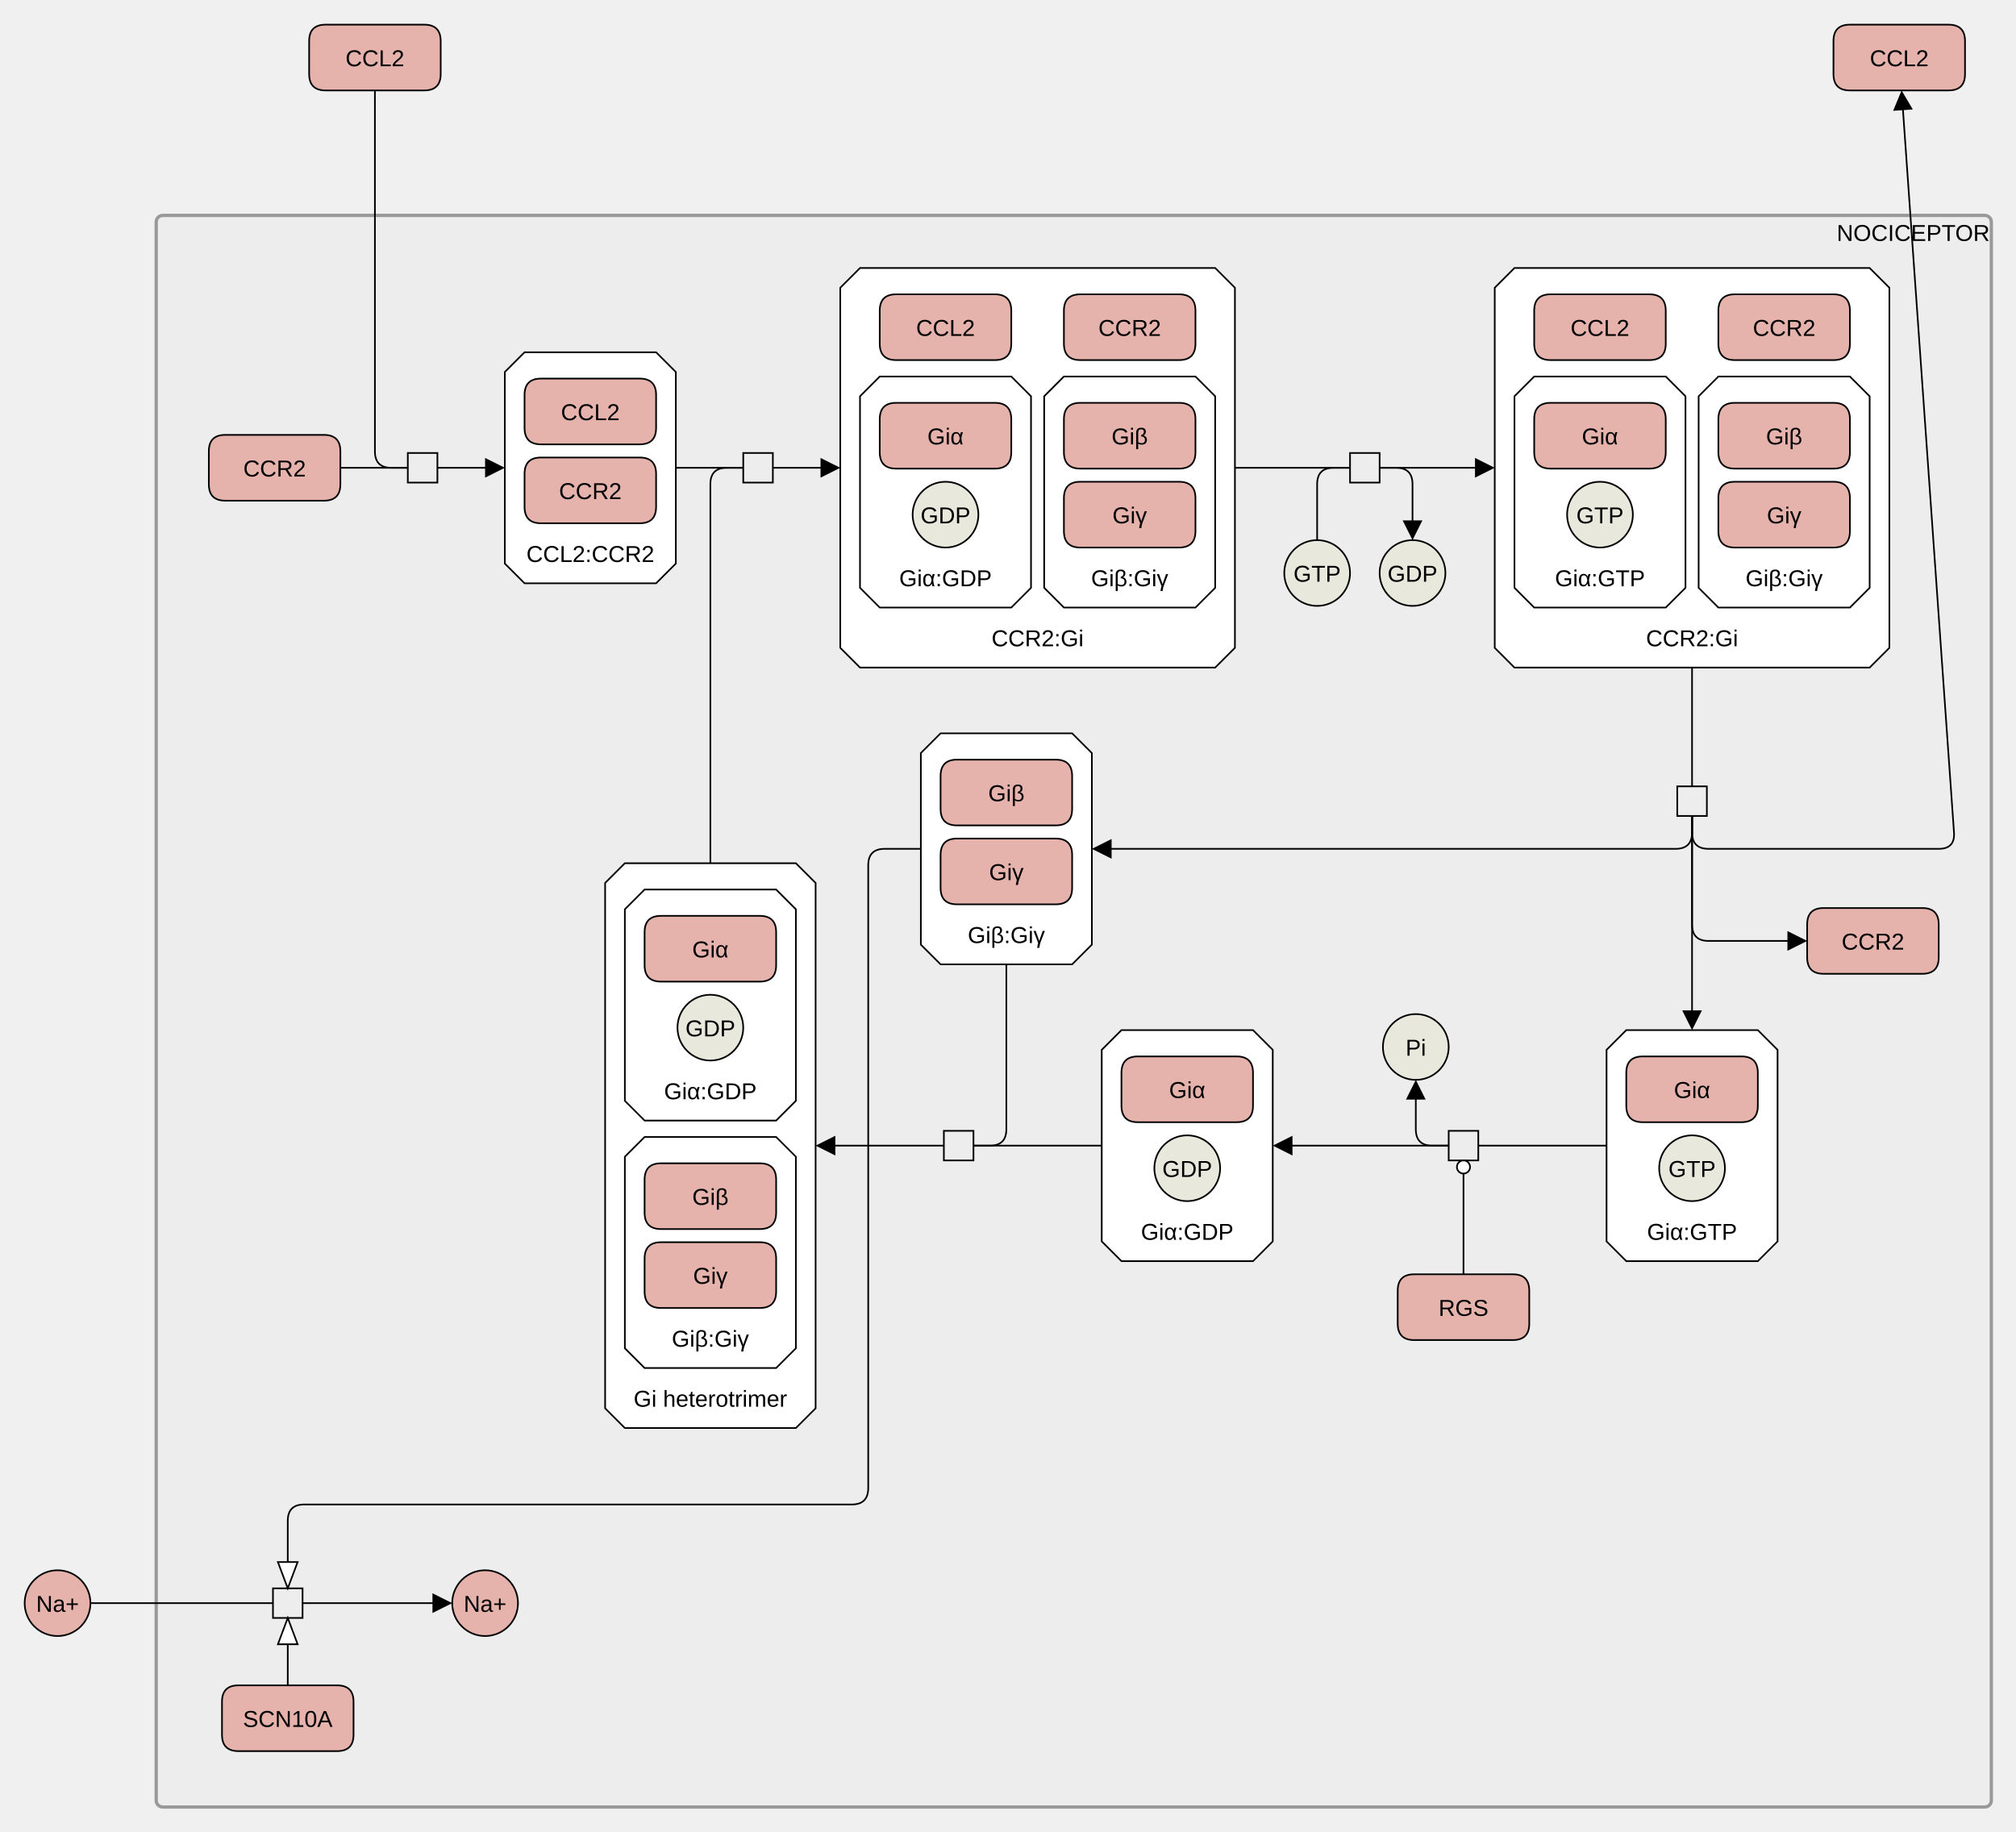
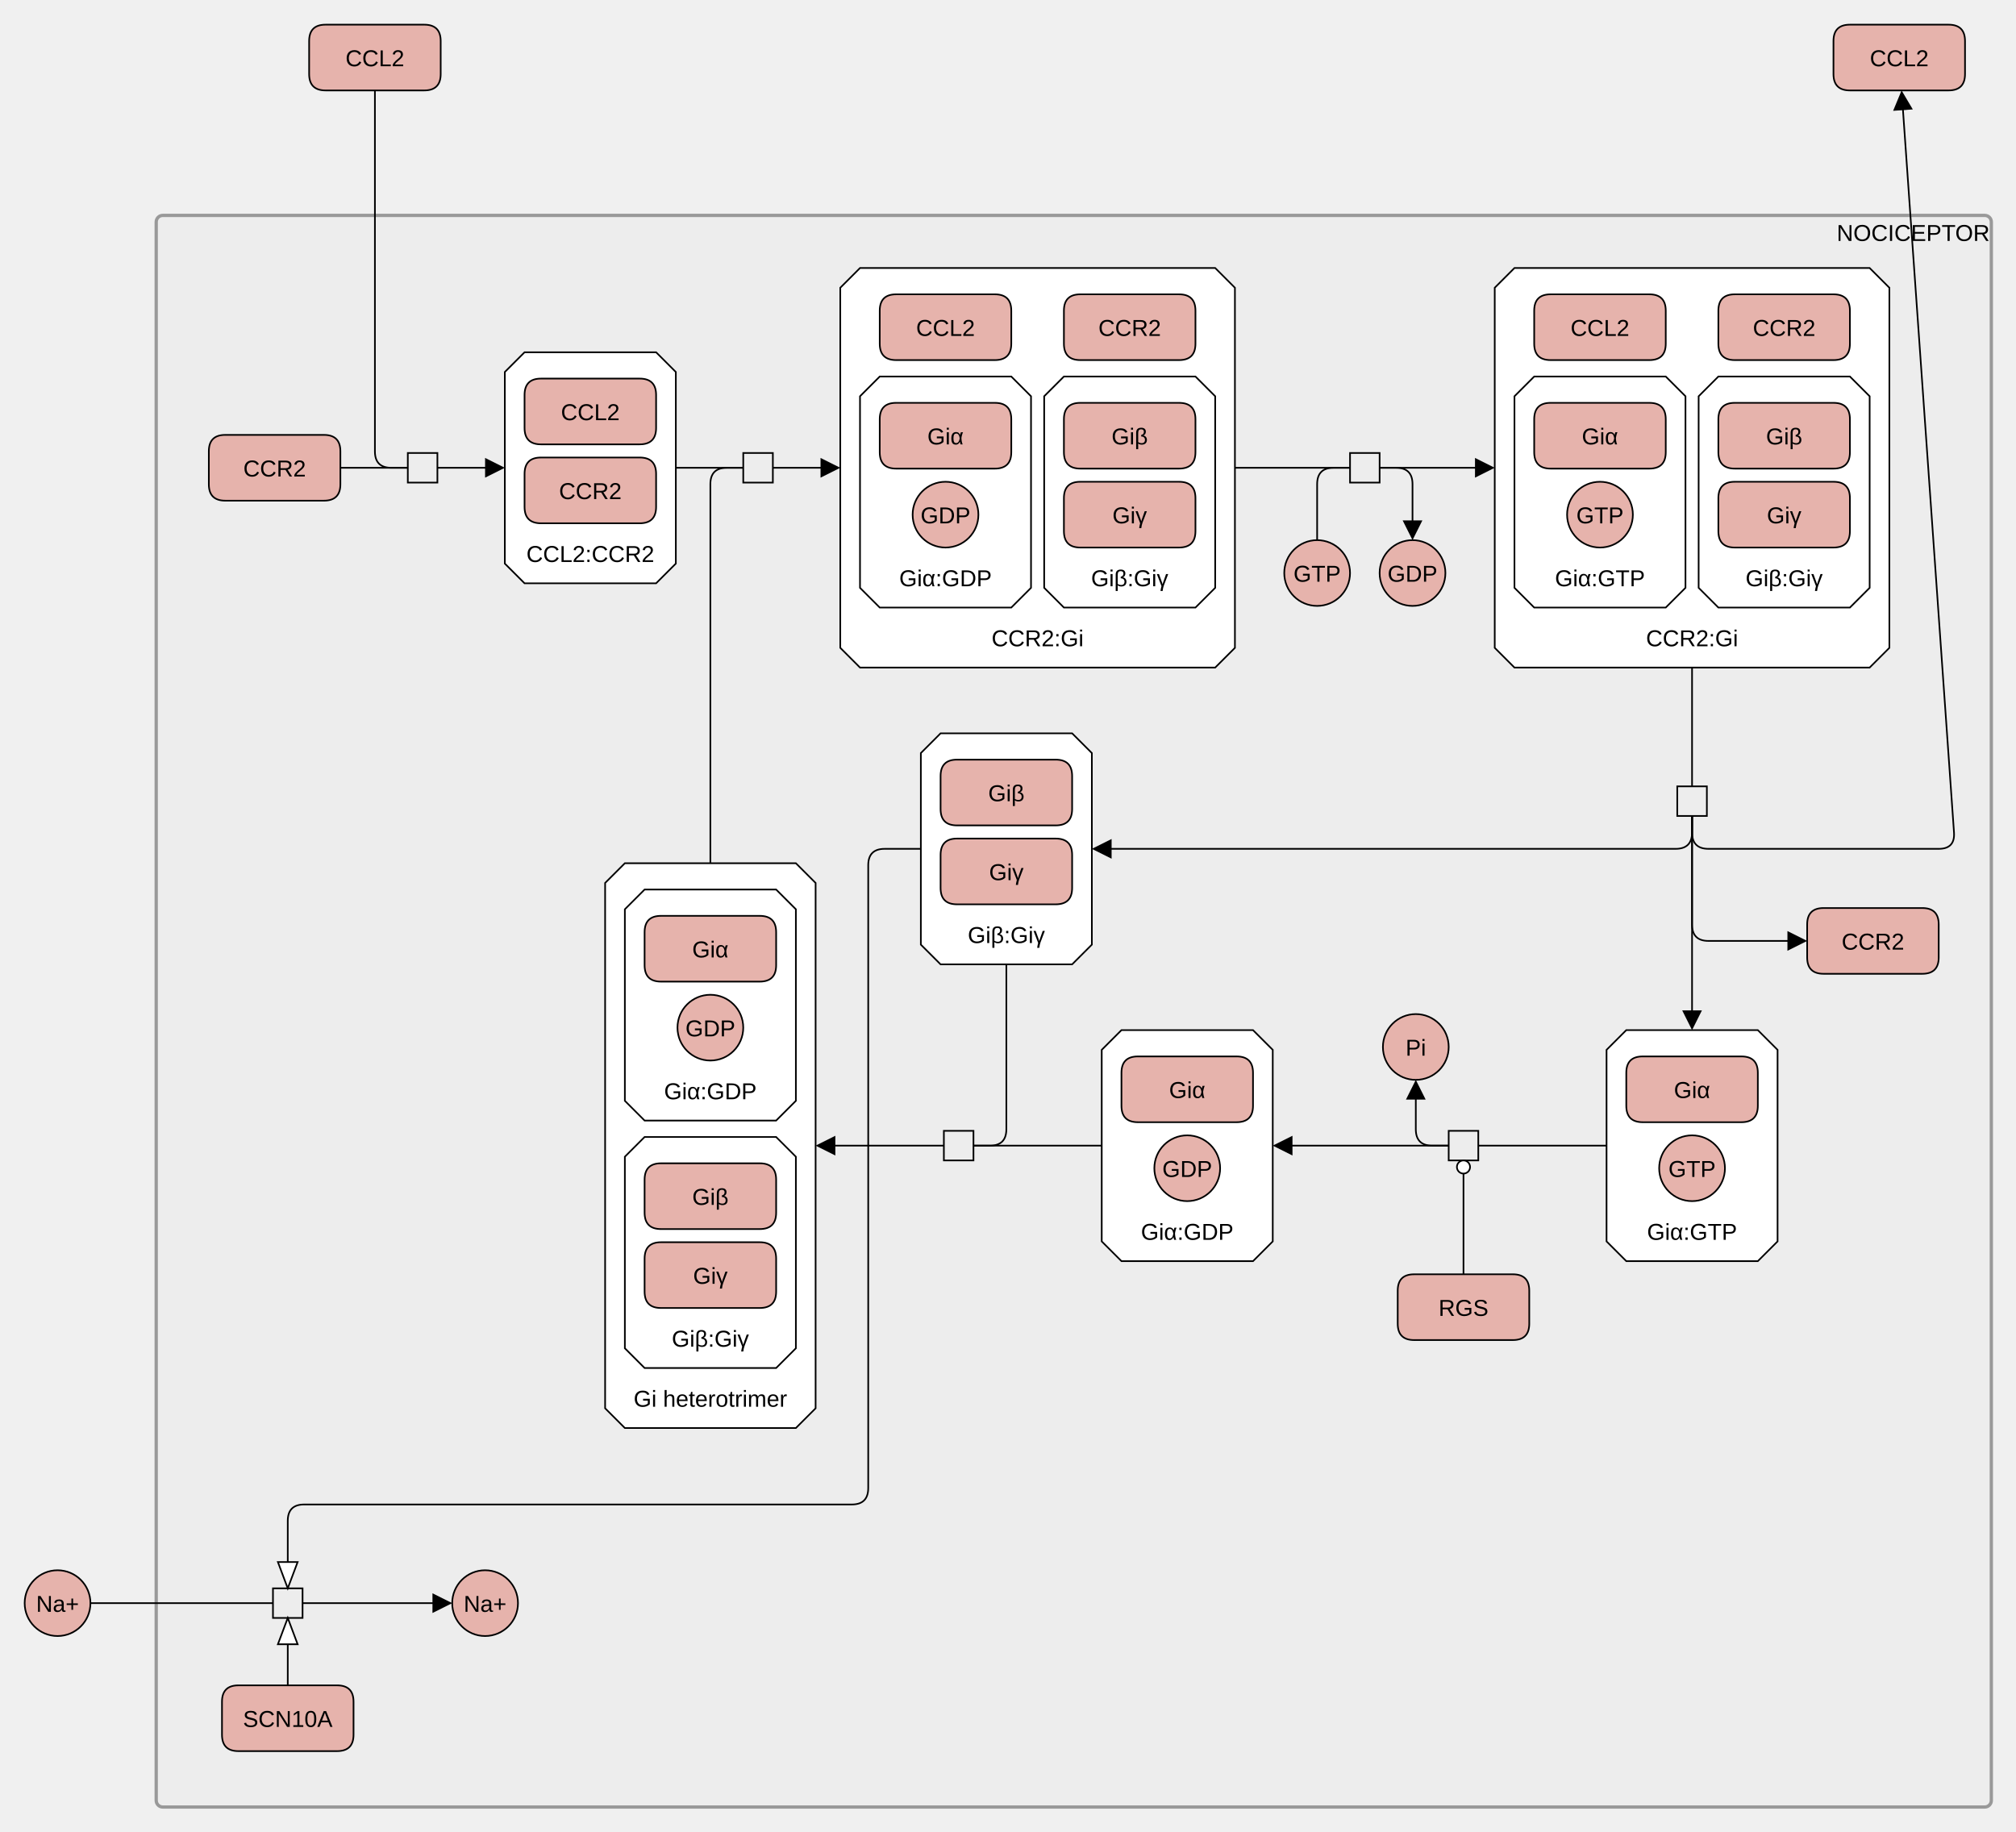
<svg xmlns="http://www.w3.org/2000/svg" width="1226" height="1114" viewBox="0 0 1226 1114" stroke-linecap="butt" stroke-miterlimit="10">
  <g transform="translate(55,-25)">
    <path d="M40 160 C40 157.791 41.791 156 44 156 L1152 156 C1154.209 156 1156 157.791 1156 160 L1156 1120 C1156 1122.209 1154.209 1124 1152 1124 L44 1124 C41.791 1124 40 1122.209 40 1120 Z" fill="#999999" fill-opacity="0.031" stroke="none" />
    <path d="M40 160 C40 157.791 41.791 156 44 156 L1152 156 C1154.209 156 1156 157.791 1156 160 L1156 1120 C1156 1122.209 1154.209 1124 1152 1124 L44 1124 C41.791 1124 40 1122.209 40 1120 Z" fill="none" stroke="#999999" stroke-width="2" />
    <text x="1108.5" y="171.541" text-anchor="middle" font-family="'Dialog', Arial, Helvetica, sans-serif" font-size="14" fill="#000000" stroke="none" xml:space="preserve">NOCICEPTOR</text>
    <path d="M468 188 L684 188 L696 200 L696 419 L684 431 L468 431 L456 419 L456 200 Z" fill="#FFFFFF" stroke="none" />
    <path d="M468 188 L684 188 L696 200 L696 419 L684 431 L468 431 L456 419 L456 200 Z" fill="none" stroke="#000000" />
    <text x="576" y="418.041" text-anchor="middle" font-family="'Dialog', Arial, Helvetica, sans-serif" font-size="14" fill="#000000" stroke="none" xml:space="preserve">CCR2:Gi</text>
    <path d="M592 214 Q592 204 602 204 L662 204 Q672 204 672 214 L672 234 Q672 244 662 244 L602 244 Q592 244 592 234 Z" fill="#E6B3AC" stroke="none" />
    <path d="M592 214 Q592 204 602 204 L662 204 Q672 204 672 214 L672 234 Q672 244 662 244 L602 244 Q592 244 592 234 Z" fill="none" stroke="#000000" />
    <text x="632" y="229.291" text-anchor="middle" font-family="'Dialog', Arial, Helvetica, sans-serif" font-size="14" fill="#000000" stroke="none" xml:space="preserve">CCR2</text>
    <path d="M480 214 Q480 204 490 204 L550 204 Q560 204 560 214 L560 234 Q560 244 550 244 L490 244 Q480 244 480 234 Z" fill="#E6B3AC" stroke="none" />
    <path d="M480 214 Q480 204 490 204 L550 204 Q560 204 560 214 L560 234 Q560 244 550 244 L490 244 Q480 244 480 234 Z" fill="none" stroke="#000000" />
    <text x="520" y="229.291" text-anchor="middle" font-family="'Dialog', Arial, Helvetica, sans-serif" font-size="14" fill="#000000" stroke="none" xml:space="preserve">CCL2</text>
    <path d="M480 254 L560 254 L572 266 L572 382.5 L560 394.5 L480 394.5 L468 382.5 L468 266 Z" fill="#FFFFFF" stroke="none" />
    <path d="M480 254 L560 254 L572 266 L572 382.5 L560 394.5 L480 394.5 L468 382.5 L468 266 Z" fill="none" stroke="#000000" />
    <text x="520" y="381.541" text-anchor="middle" font-family="'Dialog', Arial, Helvetica, sans-serif" font-size="14" fill="#000000" stroke="none" xml:space="preserve">Giα:GDP</text>
    <path d="M480 280 Q480 270 490 270 L550 270 Q560 270 560 280 L560 300 Q560 310 550 310 L490 310 Q480 310 480 300 Z" fill="#E6B3AC" stroke="none" />
    <path d="M480 280 Q480 270 490 270 L550 270 Q560 270 560 280 L560 300 Q560 310 550 310 L490 310 Q480 310 480 300 Z" fill="none" stroke="#000000" />
    <text x="520" y="295.291" text-anchor="middle" font-family="'Dialog', Arial, Helvetica, sans-serif" font-size="14" fill="#000000" stroke="none" xml:space="preserve">Giα</text>
-     <path d="M500 338 C500 326.954 508.954 318 520 318 L520 318 C531.046 318 540 326.954 540 338 L540 338 C540 349.046 531.046 358 520 358 L520 358 C508.954 358 500 349.046 500 338 Z" fill="#E8E8DD" stroke="none" />
+     <path d="M500 338 C500 326.954 508.954 318 520 318 L520 318 C531.046 318 540 326.954 540 338 L540 338 C540 349.046 531.046 358 520 358 L520 358 C508.954 358 500 349.046 500 338 Z" fill="#E6B3AC" stroke="none" />
    <path d="M500 338 C500 326.954 508.954 318 520 318 L520 318 C531.046 318 540 326.954 540 338 L540 338 C540 349.046 531.046 358 520 358 L520 358 C508.954 358 500 349.046 500 338 Z" fill="none" stroke="#000000" />
    <text x="520" y="343.291" text-anchor="middle" font-family="'Dialog', Arial, Helvetica, sans-serif" font-size="14" fill="#000000" stroke="none" xml:space="preserve">GDP</text>
    <path d="M592 254 L672 254 L684 266 L684 382.5 L672 394.5 L592 394.5 L580 382.5 L580 266 Z" fill="#FFFFFF" stroke="none" />
    <path d="M592 254 L672 254 L684 266 L684 382.5 L672 394.5 L592 394.5 L580 382.5 L580 266 Z" fill="none" stroke="#000000" />
    <text x="632" y="381.541" text-anchor="middle" font-family="'Dialog', Arial, Helvetica, sans-serif" font-size="14" fill="#000000" stroke="none" xml:space="preserve">Giβ:Giγ</text>
    <path d="M592 280 Q592 270 602 270 L662 270 Q672 270 672 280 L672 300 Q672 310 662 310 L602 310 Q592 310 592 300 Z" fill="#E6B3AC" stroke="none" />
    <path d="M592 280 Q592 270 602 270 L662 270 Q672 270 672 280 L672 300 Q672 310 662 310 L602 310 Q592 310 592 300 Z" fill="none" stroke="#000000" />
    <text x="632" y="295.291" text-anchor="middle" font-family="'Dialog', Arial, Helvetica, sans-serif" font-size="14" fill="#000000" stroke="none" xml:space="preserve">Giβ</text>
    <path d="M592 328 Q592 318 602 318 L662 318 Q672 318 672 328 L672 348 Q672 358 662 358 L602 358 Q592 358 592 348 Z" fill="#E6B3AC" stroke="none" />
    <path d="M592 328 Q592 318 602 318 L662 318 Q672 318 672 328 L672 348 Q672 358 662 358 L602 358 Q592 358 592 348 Z" fill="none" stroke="#000000" />
    <text x="632" y="343.291" text-anchor="middle" font-family="'Dialog', Arial, Helvetica, sans-serif" font-size="14" fill="#000000" stroke="none" xml:space="preserve">Giγ</text>
    <path d="M866 188 L1082 188 L1094 200 L1094 419 L1082 431 L866 431 L854 419 L854 200 Z" fill="#FFFFFF" stroke="none" />
    <path d="M866 188 L1082 188 L1094 200 L1094 419 L1082 431 L866 431 L854 419 L854 200 Z" fill="none" stroke="#000000" />
    <text x="974" y="418.041" text-anchor="middle" font-family="'Dialog', Arial, Helvetica, sans-serif" font-size="14" fill="#000000" stroke="none" xml:space="preserve">CCR2:Gi</text>
    <path d="M990 254 L1070 254 L1082 266 L1082 382.5 L1070 394.5 L990 394.5 L978 382.5 L978 266 Z" fill="#FFFFFF" stroke="none" />
    <path d="M990 254 L1070 254 L1082 266 L1082 382.5 L1070 394.5 L990 394.5 L978 382.5 L978 266 Z" fill="none" stroke="#000000" />
    <text x="1030" y="381.541" text-anchor="middle" font-family="'Dialog', Arial, Helvetica, sans-serif" font-size="14" fill="#000000" stroke="none" xml:space="preserve">Giβ:Giγ</text>
    <path d="M990 280 Q990 270 1000 270 L1060 270 Q1070 270 1070 280 L1070 300 Q1070 310 1060 310 L1000 310 Q990 310 990 300 Z" fill="#E6B3AC" stroke="none" />
    <path d="M990 280 Q990 270 1000 270 L1060 270 Q1070 270 1070 280 L1070 300 Q1070 310 1060 310 L1000 310 Q990 310 990 300 Z" fill="none" stroke="#000000" />
    <text x="1030" y="295.291" text-anchor="middle" font-family="'Dialog', Arial, Helvetica, sans-serif" font-size="14" fill="#000000" stroke="none" xml:space="preserve">Giβ</text>
    <path d="M990 328 Q990 318 1000 318 L1060 318 Q1070 318 1070 328 L1070 348 Q1070 358 1060 358 L1000 358 Q990 358 990 348 Z" fill="#E6B3AC" stroke="none" />
    <path d="M990 328 Q990 318 1000 318 L1060 318 Q1070 318 1070 328 L1070 348 Q1070 358 1060 358 L1000 358 Q990 358 990 348 Z" fill="none" stroke="#000000" />
    <text x="1030" y="343.291" text-anchor="middle" font-family="'Dialog', Arial, Helvetica, sans-serif" font-size="14" fill="#000000" stroke="none" xml:space="preserve">Giγ</text>
    <path d="M878 254 L958 254 L970 266 L970 382.5 L958 394.5 L878 394.5 L866 382.5 L866 266 Z" fill="#FFFFFF" stroke="none" />
    <path d="M878 254 L958 254 L970 266 L970 382.5 L958 394.5 L878 394.5 L866 382.5 L866 266 Z" fill="none" stroke="#000000" />
    <text x="918" y="381.541" text-anchor="middle" font-family="'Dialog', Arial, Helvetica, sans-serif" font-size="14" fill="#000000" stroke="none" xml:space="preserve">Giα:GTP</text>
    <path d="M878 280 Q878 270 888 270 L948 270 Q958 270 958 280 L958 300 Q958 310 948 310 L888 310 Q878 310 878 300 Z" fill="#E6B3AC" stroke="none" />
    <path d="M878 280 Q878 270 888 270 L948 270 Q958 270 958 280 L958 300 Q958 310 948 310 L888 310 Q878 310 878 300 Z" fill="none" stroke="#000000" />
    <text x="918" y="295.291" text-anchor="middle" font-family="'Dialog', Arial, Helvetica, sans-serif" font-size="14" fill="#000000" stroke="none" xml:space="preserve">Giα</text>
-     <path d="M898 338 C898 326.954 906.954 318 918 318 L918 318 C929.046 318 938 326.954 938 338 L938 338 C938 349.046 929.046 358 918 358 L918 358 C906.954 358 898 349.046 898 338 Z" fill="#E8E8DD" stroke="none" />
+     <path d="M898 338 C898 326.954 906.954 318 918 318 L918 318 C929.046 318 938 326.954 938 338 L938 338 C938 349.046 929.046 358 918 358 L918 358 C906.954 358 898 349.046 898 338 Z" fill="#E6B3AC" stroke="none" />
    <path d="M898 338 C898 326.954 906.954 318 918 318 L918 318 C929.046 318 938 326.954 938 338 L938 338 C938 349.046 929.046 358 918 358 L918 358 C906.954 358 898 349.046 898 338 Z" fill="none" stroke="#000000" />
    <text x="918" y="343.291" text-anchor="middle" font-family="'Dialog', Arial, Helvetica, sans-serif" font-size="14" fill="#000000" stroke="none" xml:space="preserve">GTP</text>
    <path d="M990 214 Q990 204 1000 204 L1060 204 Q1070 204 1070 214 L1070 234 Q1070 244 1060 244 L1000 244 Q990 244 990 234 Z" fill="#E6B3AC" stroke="none" />
    <path d="M990 214 Q990 204 1000 204 L1060 204 Q1070 204 1070 214 L1070 234 Q1070 244 1060 244 L1000 244 Q990 244 990 234 Z" fill="none" stroke="#000000" />
    <text x="1030" y="229.291" text-anchor="middle" font-family="'Dialog', Arial, Helvetica, sans-serif" font-size="14" fill="#000000" stroke="none" xml:space="preserve">CCR2</text>
    <path d="M878 214 Q878 204 888 204 L948 204 Q958 204 958 214 L958 234 Q958 244 948 244 L888 244 Q878 244 878 234 Z" fill="#E6B3AC" stroke="none" />
    <path d="M878 214 Q878 204 888 204 L948 204 Q958 204 958 214 L958 234 Q958 244 948 244 L888 244 Q878 244 878 234 Z" fill="none" stroke="#000000" />
    <text x="918" y="229.291" text-anchor="middle" font-family="'Dialog', Arial, Helvetica, sans-serif" font-size="14" fill="#000000" stroke="none" xml:space="preserve">CCL2</text>
    <path d="M325 550 L429 550 L441 562 L441 881.5 L429 893.5 L325 893.5 L313 881.5 L313 562 Z" fill="#FFFFFF" stroke="none" />
    <path d="M325 550 L429 550 L441 562 L441 881.5 L429 893.5 L325 893.5 L313 881.5 L313 562 Z" fill="none" stroke="#000000" />
    <text x="377" y="880.541" text-anchor="middle" font-family="'Dialog', Arial, Helvetica, sans-serif" font-size="14" fill="#000000" stroke="none" xml:space="preserve">Gi heterotrimer</text>
    <path d="M337 566 L417 566 L429 578 L429 694.5 L417 706.5 L337 706.5 L325 694.5 L325 578 Z" fill="#FFFFFF" stroke="none" />
    <path d="M337 566 L417 566 L429 578 L429 694.5 L417 706.5 L337 706.5 L325 694.5 L325 578 Z" fill="none" stroke="#000000" />
    <text x="377" y="693.541" text-anchor="middle" font-family="'Dialog', Arial, Helvetica, sans-serif" font-size="14" fill="#000000" stroke="none" xml:space="preserve">Giα:GDP</text>
    <path d="M337 592 Q337 582 347 582 L407 582 Q417 582 417 592 L417 612 Q417 622 407 622 L347 622 Q337 622 337 612 Z" fill="#E6B3AC" stroke="none" />
    <path d="M337 592 Q337 582 347 582 L407 582 Q417 582 417 592 L417 612 Q417 622 407 622 L347 622 Q337 622 337 612 Z" fill="none" stroke="#000000" />
    <text x="377" y="607.291" text-anchor="middle" font-family="'Dialog', Arial, Helvetica, sans-serif" font-size="14" fill="#000000" stroke="none" xml:space="preserve">Giα</text>
-     <path d="M357 650 C357 638.954 365.954 630 377 630 L377 630 C388.046 630 397 638.954 397 650 L397 650 C397 661.046 388.046 670 377 670 L377 670 C365.954 670 357 661.046 357 650 Z" fill="#E8E8DD" stroke="none" />
+     <path d="M357 650 C357 638.954 365.954 630 377 630 L377 630 C388.046 630 397 638.954 397 650 L397 650 C397 661.046 388.046 670 377 670 L377 670 C365.954 670 357 661.046 357 650 Z" fill="#E6B3AC" stroke="none" />
    <path d="M357 650 C357 638.954 365.954 630 377 630 L377 630 C388.046 630 397 638.954 397 650 L397 650 C397 661.046 388.046 670 377 670 L377 670 C365.954 670 357 661.046 357 650 Z" fill="none" stroke="#000000" />
    <text x="377" y="655.291" text-anchor="middle" font-family="'Dialog', Arial, Helvetica, sans-serif" font-size="14" fill="#000000" stroke="none" xml:space="preserve">GDP</text>
    <path d="M337 716.5 L417 716.5 L429 728.5 L429 845 L417 857 L337 857 L325 845 L325 728.5 Z" fill="#FFFFFF" stroke="none" />
    <path d="M337 716.5 L417 716.5 L429 728.5 L429 845 L417 857 L337 857 L325 845 L325 728.5 Z" fill="none" stroke="#000000" />
    <text x="377" y="844.041" text-anchor="middle" font-family="'Dialog', Arial, Helvetica, sans-serif" font-size="14" fill="#000000" stroke="none" xml:space="preserve">Giβ:Giγ</text>
    <path d="M337 742.5 Q337 732.5 347 732.5 L407 732.5 Q417 732.5 417 742.5 L417 762.5 Q417 772.5 407 772.5 L347 772.5 Q337 772.5 337 762.5 Z" fill="#E6B3AC" stroke="none" />
    <path d="M337 742.5 Q337 732.5 347 732.5 L407 732.5 Q417 732.5 417 742.5 L417 762.5 Q417 772.5 407 772.5 L347 772.5 Q337 772.5 337 762.5 Z" fill="none" stroke="#000000" />
    <text x="377" y="757.791" text-anchor="middle" font-family="'Dialog', Arial, Helvetica, sans-serif" font-size="14" fill="#000000" stroke="none" xml:space="preserve">Giβ</text>
    <path d="M337 790.5 Q337 780.5 347 780.5 L407 780.5 Q417 780.5 417 790.5 L417 810.5 Q417 820.5 407 820.5 L347 820.5 Q337 820.5 337 810.5 Z" fill="#E6B3AC" stroke="none" />
    <path d="M337 790.5 Q337 780.5 347 780.5 L407 780.5 Q417 780.5 417 790.5 L417 810.5 Q417 820.5 407 820.5 L347 820.5 Q337 820.5 337 810.5 Z" fill="none" stroke="#000000" />
    <text x="377" y="805.791" text-anchor="middle" font-family="'Dialog', Arial, Helvetica, sans-serif" font-size="14" fill="#000000" stroke="none" xml:space="preserve">Giγ</text>
    <path d="M264 239.25 L344 239.25 L356 251.25 L356 367.75 L344 379.75 L264 379.75 L252 367.75 L252 251.25 Z" fill="#FFFFFF" stroke="none" />
    <path d="M264 239.25 L344 239.25 L356 251.25 L356 367.75 L344 379.75 L264 379.75 L252 367.75 L252 251.25 Z" fill="none" stroke="#000000" />
    <text x="304" y="366.791" text-anchor="middle" font-family="'Dialog', Arial, Helvetica, sans-serif" font-size="14" fill="#000000" stroke="none" xml:space="preserve">CCL2:CCR2</text>
    <path d="M264 313.25 Q264 303.25 274 303.25 L334 303.25 Q344 303.25 344 313.25 L344 333.25 Q344 343.25 334 343.25 L274 343.25 Q264 343.25 264 333.25 Z" fill="#E6B3AC" stroke="none" />
    <path d="M264 313.25 Q264 303.25 274 303.25 L334 303.25 Q344 303.25 344 313.25 L344 333.25 Q344 343.25 334 343.25 L274 343.25 Q264 343.25 264 333.25 Z" fill="none" stroke="#000000" />
    <text x="304" y="328.541" text-anchor="middle" font-family="'Dialog', Arial, Helvetica, sans-serif" font-size="14" fill="#000000" stroke="none" xml:space="preserve">CCR2</text>
    <path d="M264 265.25 Q264 255.25 274 255.25 L334 255.25 Q344 255.25 344 265.25 L344 285.25 Q344 295.25 334 295.25 L274 295.25 Q264 295.25 264 285.25 Z" fill="#E6B3AC" stroke="none" />
    <path d="M264 265.25 Q264 255.25 274 255.25 L334 255.25 Q344 255.25 344 265.25 L344 285.25 Q344 295.25 334 295.25 L274 295.25 Q264 295.25 264 285.25 Z" fill="none" stroke="#000000" />
    <text x="304" y="280.541" text-anchor="middle" font-family="'Dialog', Arial, Helvetica, sans-serif" font-size="14" fill="#000000" stroke="none" xml:space="preserve">CCL2</text>
    <path d="M517 471 L597 471 L609 483 L609 599.5 L597 611.5 L517 611.5 L505 599.5 L505 483 Z" fill="#FFFFFF" stroke="none" />
    <path d="M517 471 L597 471 L609 483 L609 599.5 L597 611.5 L517 611.5 L505 599.5 L505 483 Z" fill="none" stroke="#000000" />
    <text x="557" y="598.541" text-anchor="middle" font-family="'Dialog', Arial, Helvetica, sans-serif" font-size="14" fill="#000000" stroke="none" xml:space="preserve">Giβ:Giγ</text>
    <path d="M517 497 Q517 487 527 487 L587 487 Q597 487 597 497 L597 517 Q597 527 587 527 L527 527 Q517 527 517 517 Z" fill="#E6B3AC" stroke="none" />
    <path d="M517 497 Q517 487 527 487 L587 487 Q597 487 597 497 L597 517 Q597 527 587 527 L527 527 Q517 527 517 517 Z" fill="none" stroke="#000000" />
    <text x="557" y="512.291" text-anchor="middle" font-family="'Dialog', Arial, Helvetica, sans-serif" font-size="14" fill="#000000" stroke="none" xml:space="preserve">Giβ</text>
    <path d="M517 545 Q517 535 527 535 L587 535 Q597 535 597 545 L597 565 Q597 575 587 575 L527 575 Q517 575 517 565 Z" fill="#E6B3AC" stroke="none" />
    <path d="M517 545 Q517 535 527 535 L587 535 Q597 535 597 545 L597 565 Q597 575 587 575 L527 575 Q517 575 517 565 Z" fill="none" stroke="#000000" />
    <text x="557" y="560.291" text-anchor="middle" font-family="'Dialog', Arial, Helvetica, sans-serif" font-size="14" fill="#000000" stroke="none" xml:space="preserve">Giγ</text>
    <path d="M72 299.5 Q72 289.5 82 289.5 L142 289.5 Q152 289.5 152 299.5 L152 319.5 Q152 329.5 142 329.5 L82 329.5 Q72 329.5 72 319.5 Z" fill="#E6B3AC" stroke="none" />
    <path d="M72 299.5 Q72 289.5 82 289.5 L142 289.5 Q152 289.5 152 299.5 L152 319.5 Q152 329.5 142 329.5 L82 329.5 Q72 329.5 72 319.5 Z" fill="none" stroke="#000000" />
    <text x="112" y="314.791" text-anchor="middle" font-family="'Dialog', Arial, Helvetica, sans-serif" font-size="14" fill="#000000" stroke="none" xml:space="preserve">CCR2</text>
-     <path d="M726 373.5 C726 362.454 734.954 353.5 746 353.5 L746 353.5 C757.046 353.5 766 362.454 766 373.5 L766 373.5 C766 384.546 757.046 393.5 746 393.5 L746 393.5 C734.954 393.5 726 384.546 726 373.5 Z" fill="#E8E8DD" stroke="none" />
+     <path d="M726 373.5 C726 362.454 734.954 353.5 746 353.5 L746 353.5 C757.046 353.5 766 362.454 766 373.5 L766 373.5 C766 384.546 757.046 393.5 746 393.5 L746 393.5 C734.954 393.5 726 384.546 726 373.5 Z" fill="#E6B3AC" stroke="none" />
    <path d="M726 373.5 C726 362.454 734.954 353.5 746 353.5 L746 353.5 C757.046 353.5 766 362.454 766 373.5 L766 373.5 C766 384.546 757.046 393.5 746 393.5 L746 393.5 C734.954 393.5 726 384.546 726 373.5 Z" fill="none" stroke="#000000" />
    <text x="746" y="378.791" text-anchor="middle" font-family="'Dialog', Arial, Helvetica, sans-serif" font-size="14" fill="#000000" stroke="none" xml:space="preserve">GTP</text>
-     <path d="M784 373.5 C784 362.454 792.954 353.5 804 353.5 L804 353.5 C815.046 353.5 824 362.454 824 373.5 L824 373.5 C824 384.546 815.046 393.5 804 393.5 L804 393.5 C792.954 393.5 784 384.546 784 373.5 Z" fill="#E8E8DD" stroke="none" />
+     <path d="M784 373.5 C784 362.454 792.954 353.5 804 353.5 L804 353.5 C815.046 353.5 824 362.454 824 373.5 L824 373.5 C824 384.546 815.046 393.5 804 393.5 L804 393.5 C792.954 393.5 784 384.546 784 373.5 Z" fill="#E6B3AC" stroke="none" />
    <path d="M784 373.5 C784 362.454 792.954 353.5 804 353.5 L804 353.5 C815.046 353.5 824 362.454 824 373.5 L824 373.5 C824 384.546 815.046 393.5 804 393.5 L804 393.5 C792.954 393.5 784 384.546 784 373.5 Z" fill="none" stroke="#000000" />
    <text x="804" y="378.791" text-anchor="middle" font-family="'Dialog', Arial, Helvetica, sans-serif" font-size="14" fill="#000000" stroke="none" xml:space="preserve">GDP</text>
-     <path d="M786 661.75 C786 650.704 794.954 641.75 806 641.75 L806 641.75 C817.046 641.75 826 650.704 826 661.75 L826 661.75 C826 672.796 817.046 681.75 806 681.75 L806 681.75 C794.954 681.75 786 672.796 786 661.75 Z" fill="#E8E8DD" stroke="none" />
+     <path d="M786 661.75 C786 650.704 794.954 641.75 806 641.75 L806 641.75 C817.046 641.75 826 650.704 826 661.75 L826 661.75 C826 672.796 817.046 681.75 806 681.75 L806 681.75 C794.954 681.75 786 672.796 786 661.75 Z" fill="#E6B3AC" stroke="none" />
    <path d="M786 661.75 C786 650.704 794.954 641.75 806 641.75 L806 641.75 C817.046 641.75 826 650.704 826 661.75 L826 661.75 C826 672.796 817.046 681.75 806 681.75 L806 681.75 C794.954 681.75 786 672.796 786 661.75 Z" fill="none" stroke="#000000" />
    <text x="806" y="667.041" text-anchor="middle" font-family="'Dialog', Arial, Helvetica, sans-serif" font-size="14" fill="#000000" stroke="none" xml:space="preserve">Pi</text>
    <path d="M795 810 Q795 800 805 800 L865 800 Q875 800 875 810 L875 830 Q875 840 865 840 L805 840 Q795 840 795 830 Z" fill="#E6B3AC" stroke="none" />
    <path d="M795 810 Q795 800 805 800 L865 800 Q875 800 875 810 L875 830 Q875 840 865 840 L805 840 Q795 840 795 830 Z" fill="none" stroke="#000000" />
    <text x="835" y="825.291" text-anchor="middle" font-family="'Dialog', Arial, Helvetica, sans-serif" font-size="14" fill="#000000" stroke="none" xml:space="preserve">RGS</text>
    <path d="M627 651.5 L707 651.5 L719 663.5 L719 780 L707 792 L627 792 L615 780 L615 663.5 Z" fill="#FFFFFF" stroke="none" />
    <path d="M627 651.5 L707 651.5 L719 663.5 L719 780 L707 792 L627 792 L615 780 L615 663.5 Z" fill="none" stroke="#000000" />
    <text x="667" y="779.041" text-anchor="middle" font-family="'Dialog', Arial, Helvetica, sans-serif" font-size="14" fill="#000000" stroke="none" xml:space="preserve">Giα:GDP</text>
    <path d="M627 677.5 Q627 667.5 637 667.5 L697 667.5 Q707 667.5 707 677.5 L707 697.5 Q707 707.5 697 707.5 L637 707.5 Q627 707.5 627 697.5 Z" fill="#E6B3AC" stroke="none" />
    <path d="M627 677.5 Q627 667.5 637 667.5 L697 667.5 Q707 667.5 707 677.5 L707 697.5 Q707 707.5 697 707.5 L637 707.5 Q627 707.5 627 697.5 Z" fill="none" stroke="#000000" />
    <text x="667" y="692.791" text-anchor="middle" font-family="'Dialog', Arial, Helvetica, sans-serif" font-size="14" fill="#000000" stroke="none" xml:space="preserve">Giα</text>
-     <path d="M647 735.5 C647 724.454 655.954 715.5 667 715.5 L667 715.5 C678.046 715.5 687 724.454 687 735.5 L687 735.5 C687 746.546 678.046 755.5 667 755.5 L667 755.5 C655.954 755.5 647 746.546 647 735.5 Z" fill="#E8E8DD" stroke="none" />
+     <path d="M647 735.5 C647 724.454 655.954 715.5 667 715.5 L667 715.5 C678.046 715.5 687 724.454 687 735.5 L687 735.5 C687 746.546 678.046 755.5 667 755.5 L667 755.5 C655.954 755.5 647 746.546 647 735.5 Z" fill="#E6B3AC" stroke="none" />
    <path d="M647 735.5 C647 724.454 655.954 715.5 667 715.5 L667 715.5 C678.046 715.5 687 724.454 687 735.5 L687 735.5 C687 746.546 678.046 755.5 667 755.5 L667 755.5 C655.954 755.5 647 746.546 647 735.5 Z" fill="none" stroke="#000000" />
    <text x="667" y="740.791" text-anchor="middle" font-family="'Dialog', Arial, Helvetica, sans-serif" font-size="14" fill="#000000" stroke="none" xml:space="preserve">GDP</text>
    <path d="M934 651.5 L1014 651.5 L1026 663.5 L1026 780 L1014 792 L934 792 L922 780 L922 663.5 Z" fill="#FFFFFF" stroke="none" />
    <path d="M934 651.5 L1014 651.5 L1026 663.5 L1026 780 L1014 792 L934 792 L922 780 L922 663.5 Z" fill="none" stroke="#000000" />
    <text x="974" y="779.041" text-anchor="middle" font-family="'Dialog', Arial, Helvetica, sans-serif" font-size="14" fill="#000000" stroke="none" xml:space="preserve">Giα:GTP</text>
    <path d="M934 677.5 Q934 667.5 944 667.5 L1004 667.5 Q1014 667.5 1014 677.5 L1014 697.5 Q1014 707.5 1004 707.5 L944 707.5 Q934 707.5 934 697.5 Z" fill="#E6B3AC" stroke="none" />
    <path d="M934 677.5 Q934 667.5 944 667.5 L1004 667.5 Q1014 667.5 1014 677.5 L1014 697.5 Q1014 707.5 1004 707.5 L944 707.5 Q934 707.5 934 697.5 Z" fill="none" stroke="#000000" />
    <text x="974" y="692.791" text-anchor="middle" font-family="'Dialog', Arial, Helvetica, sans-serif" font-size="14" fill="#000000" stroke="none" xml:space="preserve">Giα</text>
-     <path d="M954 735.5 C954 724.454 962.954 715.5 974 715.5 L974 715.5 C985.046 715.5 994 724.454 994 735.5 L994 735.5 C994 746.546 985.046 755.5 974 755.5 L974 755.5 C962.954 755.5 954 746.546 954 735.5 Z" fill="#E8E8DD" stroke="none" />
+     <path d="M954 735.5 C954 724.454 962.954 715.5 974 715.5 L974 715.5 C985.046 715.5 994 724.454 994 735.5 L994 735.5 C994 746.546 985.046 755.5 974 755.5 L974 755.5 C962.954 755.5 954 746.546 954 735.5 Z" fill="#E6B3AC" stroke="none" />
    <path d="M954 735.5 C954 724.454 962.954 715.5 974 715.5 L974 715.5 C985.046 715.5 994 724.454 994 735.5 L994 735.5 C994 746.546 985.046 755.5 974 755.5 L974 755.5 C962.954 755.5 954 746.546 954 735.5 Z" fill="none" stroke="#000000" />
    <text x="974" y="740.791" text-anchor="middle" font-family="'Dialog', Arial, Helvetica, sans-serif" font-size="14" fill="#000000" stroke="none" xml:space="preserve">GTP</text>
    <path d="M1044 587.25 Q1044 577.25 1054 577.25 L1114 577.25 Q1124 577.25 1124 587.25 L1124 607.25 Q1124 617.25 1114 617.25 L1054 617.25 Q1044 617.25 1044 607.25 Z" fill="#E6B3AC" stroke="none" />
    <path d="M1044 587.25 Q1044 577.25 1054 577.25 L1114 577.25 Q1124 577.25 1124 587.25 L1124 607.25 Q1124 617.25 1114 617.25 L1054 617.25 Q1044 617.25 1044 607.25 Z" fill="none" stroke="#000000" />
    <text x="1084" y="602.541" text-anchor="middle" font-family="'Dialog', Arial, Helvetica, sans-serif" font-size="14" fill="#000000" stroke="none" xml:space="preserve">CCR2</text>
    <path d="M397 300.5 L415 300.5 L415 318.5 L397 318.5 Z" fill="none" stroke="#000000" />
    <path d="M766 300.5 L784 300.5 L784 318.5 L766 318.5 Z" fill="none" stroke="#000000" />
    <path d="M193 300.5 L211 300.5 L211 318.5 L193 318.5 Z" fill="none" stroke="#000000" />
    <path d="M965 503.25 L983 503.25 L983 521.25 L965 521.25 Z" fill="none" stroke="#000000" />
    <path d="M826 712.75 L844 712.75 L844 730.75 L826 730.75 Z" fill="none" stroke="#000000" />
    <path d="M519 712.75 L537 712.75 L537 730.75 L519 730.75 Z" fill="none" stroke="#000000" />
    <path d="M111 991 L129 991 L129 1009 L111 1009 Z" fill="none" stroke="#000000" />
    <path d="M220 1000 C220 988.954 228.954 980 240 980 L240 980 C251.046 980 260 988.954 260 1000 L260 1000 C260 1011.046 251.046 1020 240 1020 L240 1020 C228.954 1020 220 1011.046 220 1000 Z" fill="#E6B3AC" stroke="none" />
    <path d="M220 1000 C220 988.954 228.954 980 240 980 L240 980 C251.046 980 260 988.954 260 1000 L260 1000 C260 1011.046 251.046 1020 240 1020 L240 1020 C228.954 1020 220 1011.046 220 1000 Z" fill="none" stroke="#000000" />
    <text x="240" y="1005.291" text-anchor="middle" font-family="'Dialog', Arial, Helvetica, sans-serif" font-size="14" fill="#000000" stroke="none" xml:space="preserve">Na+</text>
    <path d="M80 1060 Q80 1050 90 1050 L150 1050 Q160 1050 160 1060 L160 1080 Q160 1090 150 1090 L90 1090 Q80 1090 80 1080 Z" fill="#E6B3AC" stroke="none" />
    <path d="M80 1060 Q80 1050 90 1050 L150 1050 Q160 1050 160 1060 L160 1080 Q160 1090 150 1090 L90 1090 Q80 1090 80 1080 Z" fill="none" stroke="#000000" />
    <text x="120" y="1075.291" text-anchor="middle" font-family="'Dialog', Arial, Helvetica, sans-serif" font-size="14" fill="#000000" stroke="none" xml:space="preserve">SCN10A</text>
    <path d="M133 50 Q133 40 143 40 L203 40 Q213 40 213 50 L213 70 Q213 80 203 80 L143 80 Q133 80 133 70 Z" fill="#E6B3AC" stroke="none" />
    <path d="M133 50 Q133 40 143 40 L203 40 Q213 40 213 50 L213 70 Q213 80 203 80 L143 80 Q133 80 133 70 Z" fill="none" stroke="#000000" />
    <text x="173" y="65.291" text-anchor="middle" font-family="'Dialog', Arial, Helvetica, sans-serif" font-size="14" fill="#000000" stroke="none" xml:space="preserve">CCL2</text>
    <path d="M1060 50 Q1060 40 1070 40 L1130 40 Q1140 40 1140 50 L1140 70 Q1140 80 1130 80 L1070 80 Q1060 80 1060 70 Z" fill="#E6B3AC" stroke="none" />
    <path d="M1060 50 Q1060 40 1070 40 L1130 40 Q1140 40 1140 50 L1140 70 Q1140 80 1130 80 L1070 80 Q1060 80 1060 70 Z" fill="none" stroke="#000000" />
    <text x="1100" y="65.291" text-anchor="middle" font-family="'Dialog', Arial, Helvetica, sans-serif" font-size="14" fill="#000000" stroke="none" xml:space="preserve">CCL2</text>
    <path d="M356 309.5 L397 309.5" fill="none" stroke="#000000" />
    <path d="M415 309.5 L445 309.5" fill="none" stroke="#000000" />
    <path d="M456 309.5 L444 315.5 L444 303.5 Z" fill="#000000" stroke="none" />
    <path d="M377 550 L377 319.5 Q377 309.5 387 309.5 L397 309.5" fill="none" stroke="#000000" />
    <path d="M696 309.5 L766 309.5" fill="none" stroke="#000000" />
    <path d="M784 309.5 L843 309.5" fill="none" stroke="#000000" />
    <path d="M854 309.5 L842 315.5 L842 303.5 Z" fill="#000000" stroke="none" />
    <path d="M746 353.5 L746 319.5 Q746 309.5 756 309.5 L766 309.5" fill="none" stroke="#000000" />
    <path d="M784 309.5 L794 309.5 Q804 309.5 804 319.5 L804 342.5" fill="none" stroke="#000000" />
    <path d="M804 353.5 L798 341.5 L810 341.5 Z" fill="#000000" stroke="none" />
    <path d="M152 309.5 L193 309.5" fill="none" stroke="#000000" />
    <path d="M211 309.5 L241 309.5" fill="none" stroke="#000000" />
    <path d="M252 309.5 L240 315.5 L240 303.5 Z" fill="#000000" stroke="none" />
    <path d="M173 80 L173 299.5 Q173 309.5 183 309.5 L193 309.5" fill="none" stroke="#000000" />
    <path d="M974 431 L974 503.25" fill="none" stroke="#000000" />
    <path d="M974 521.25 L974 640.5" fill="none" stroke="#000000" />
    <path d="M974 651.5 L968 639.5 L980 639.5 Z" fill="#000000" stroke="none" />
    <path d="M974 521.25 L974 531.25 Q974 541.25 984 541.25 L1124 541.25 Q1134 541.25 1133.295 531.275 L1102.188 90.973" fill="none" stroke="#000000" />
    <path d="M1101.413 80 L1108.244 91.547 L1096.274 92.393 Z" fill="#000000" stroke="none" />
    <path d="M974 521.25 L974 587.25 Q974 597.25 984 597.25 L1033 597.25" fill="none" stroke="#000000" />
    <path d="M1044 597.25 L1032 603.25 L1032 591.25 Z" fill="#000000" stroke="none" />
    <path d="M974 521.25 L974 531.25 Q974 541.25 964 541.25 L620 541.25" fill="none" stroke="#000000" />
    <path d="M609 541.25 L621 535.25 L621 547.25 Z" fill="#000000" stroke="none" />
    <path d="M922 721.75 L844 721.75" fill="none" stroke="#000000" />
    <path d="M826 721.75 L730 721.75" fill="none" stroke="#000000" />
    <path d="M719 721.75 L731 715.75 L731 727.75 Z" fill="#000000" stroke="none" />
    <path d="M826 721.75 L816 721.75 Q806 721.75 806 711.75 L806 692.75" fill="none" stroke="#000000" />
    <path d="M806 681.75 L812 693.75 L800 693.75 Z" fill="#000000" stroke="none" />
    <path d="M835 800 L835 738.75" fill="none" stroke="#000000" />
    <circle cx="835" cy="734.75" r="4" fill="white" stroke="#000000" />
    <path d="M615 721.75 L537 721.75" fill="none" stroke="#000000" />
    <path d="M519 721.75 L452 721.75" fill="none" stroke="#000000" />
    <path d="M441 721.75 L453 715.75 L453 727.75 Z" fill="#000000" stroke="none" />
    <path d="M557 611.5 L557 711.75 Q557 721.75 547 721.75 L537 721.75" fill="none" stroke="#000000" />
    <path d="M-40 1000 C-40 988.954 -31.046 980 -20 980 L-20 980 C-8.954 980 0 988.954 0 1000 L0 1000 C0 1011.046 -8.954 1020 -20 1020 L-20 1020 C-31.046 1020 -40 1011.046 -40 1000 Z" fill="#E6B3AC" stroke="none" />
    <path d="M-40 1000 C-40 988.954 -31.046 980 -20 980 L-20 980 C-8.954 980 0 988.954 0 1000 L0 1000 C0 1011.046 -8.954 1020 -20 1020 L-20 1020 C-31.046 1020 -40 1011.046 -40 1000 Z" fill="none" stroke="#000000" />
    <text x="-20" y="1005.291" text-anchor="middle" font-family="'Dialog', Arial, Helvetica, sans-serif" font-size="14" fill="#000000" stroke="none" xml:space="preserve">Na+</text>
    <path d="M0 1000 L111 1000" fill="none" stroke="#000000" />
    <path d="M129 1000 L209 1000" fill="none" stroke="#000000" />
    <path d="M220 1000 L208 1006 L208 994 Z" fill="#000000" stroke="none" />
    <path d="M120 1050 L120 1024" fill="none" stroke="#000000" />
    <path d="M120 1009 L126 1025 L114 1025 Z" fill="white" stroke="#000000" />
    <path d="M505 541.25 L483 541.25 Q473 541.25 473 551.25 L473 930 Q473 940 463 940 L130 940 Q120 940 120 950 L120 976" fill="none" stroke="#000000" />
    <path d="M120 991 L114 975 L126 975 Z" fill="white" stroke="#000000" />
  </g>
</svg>
